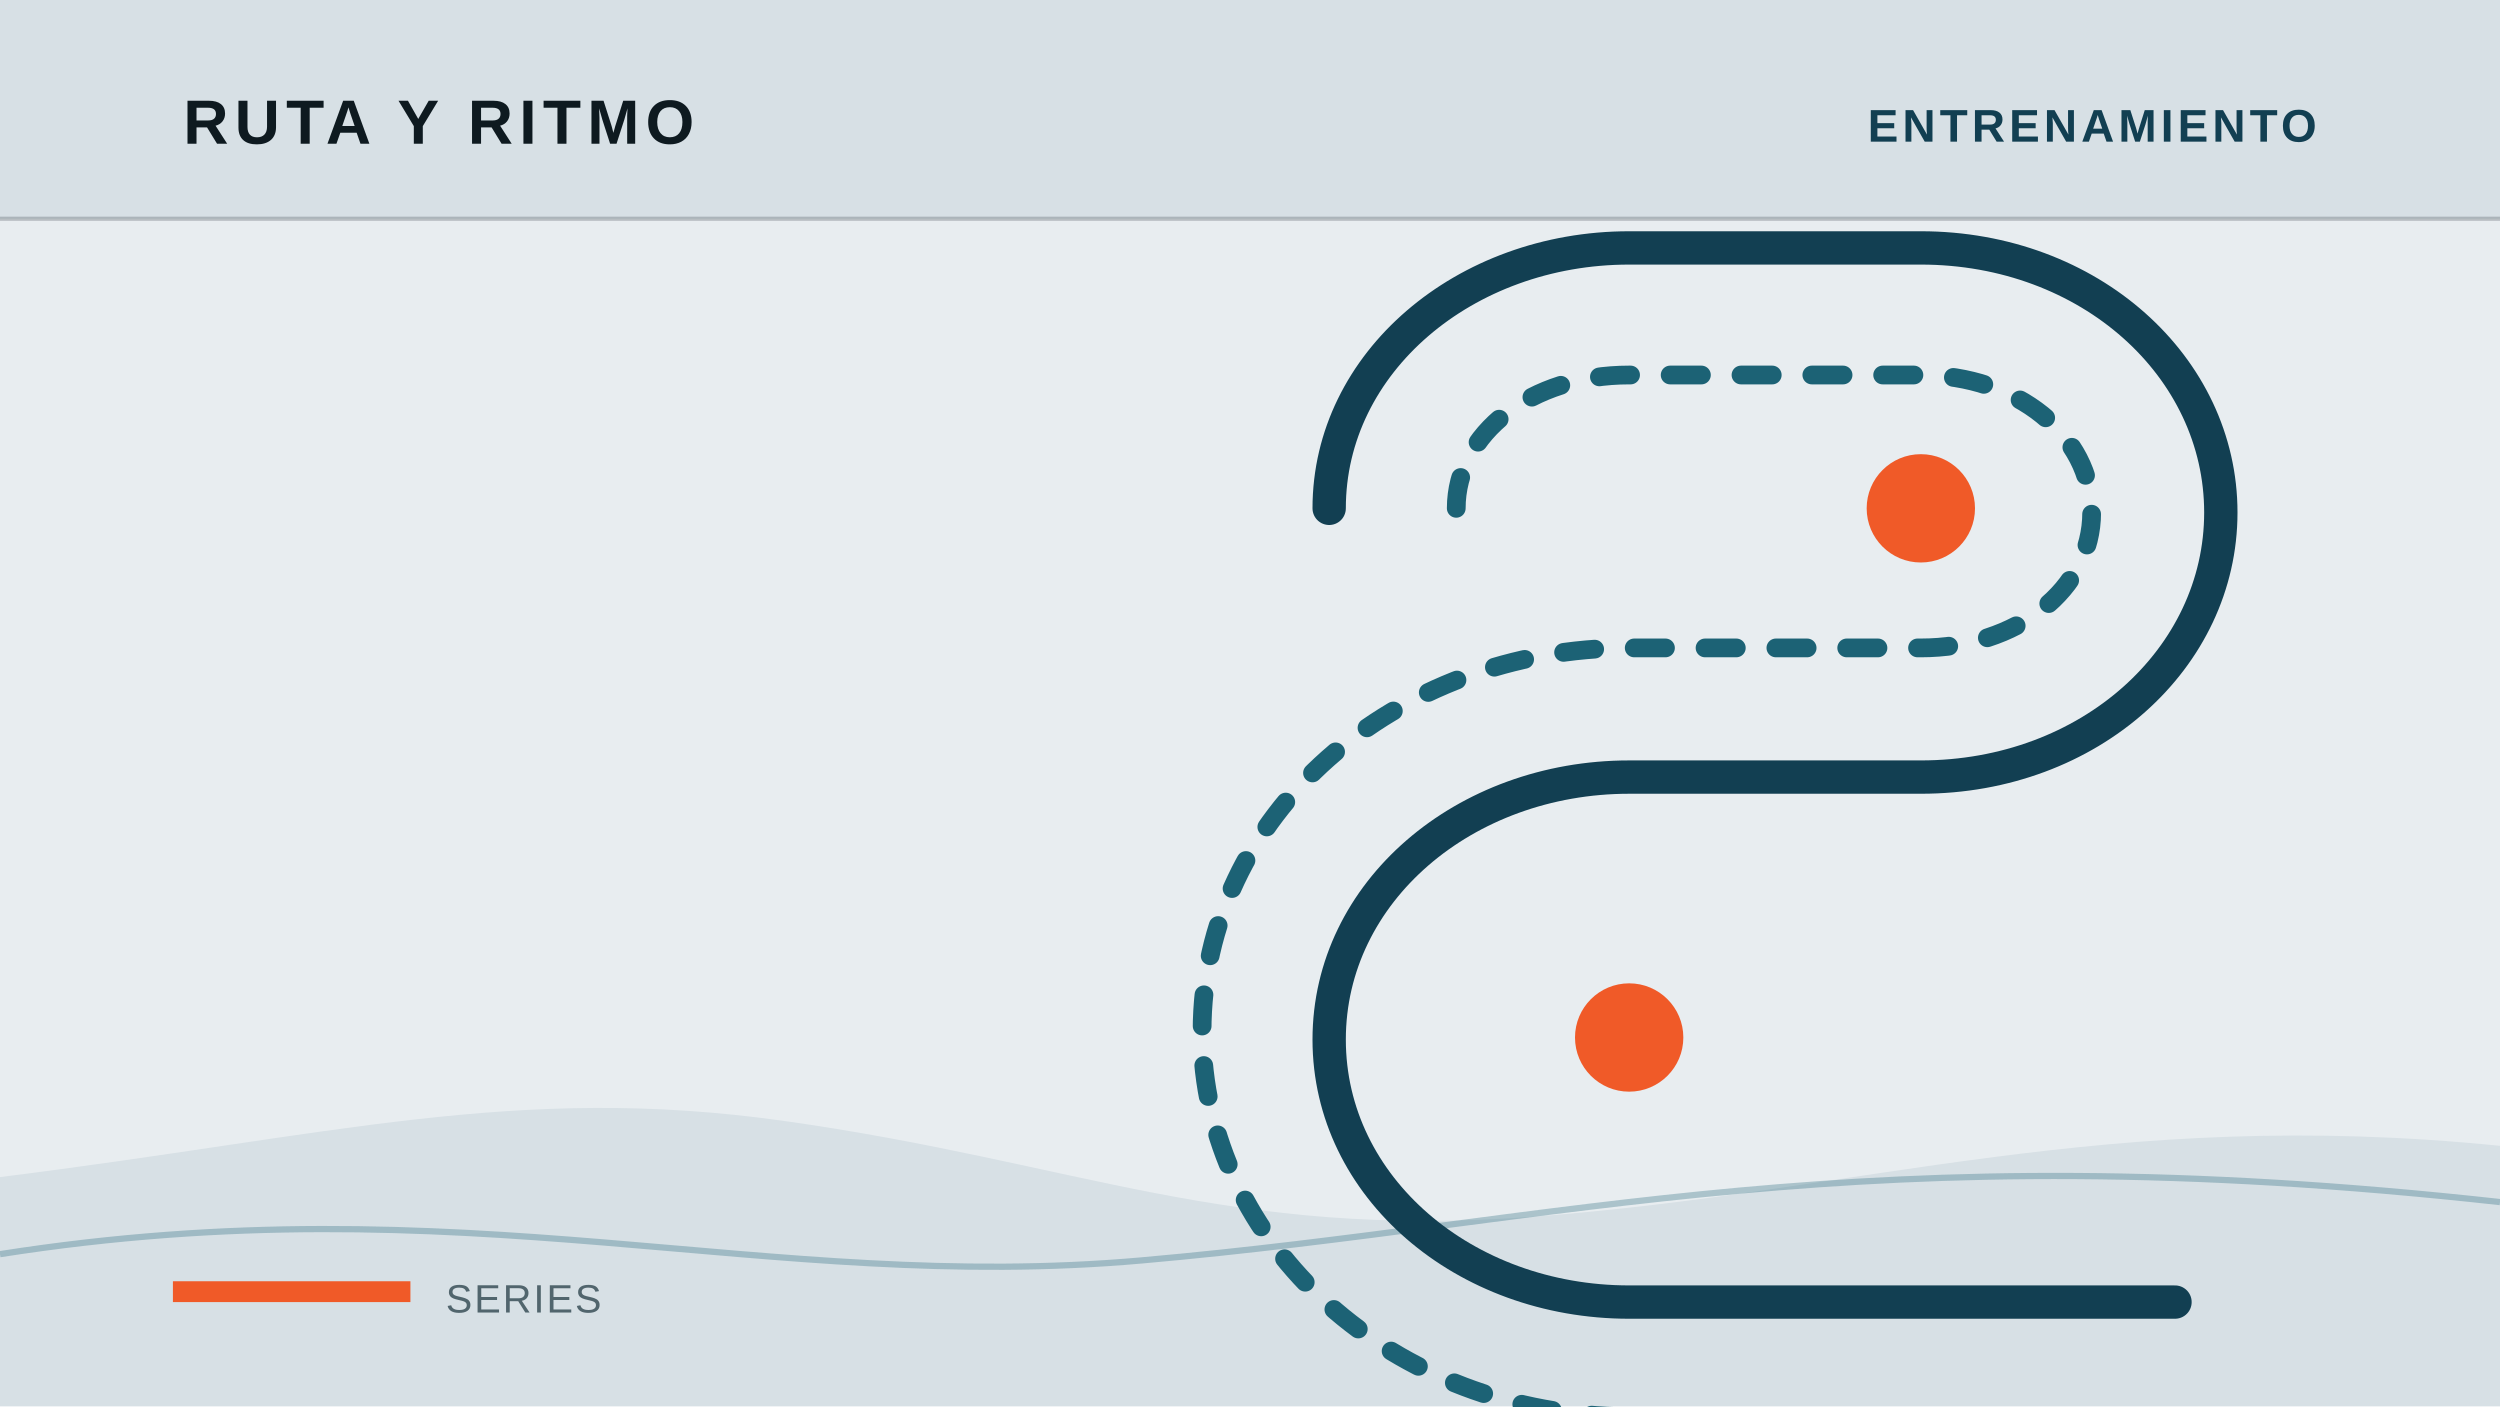
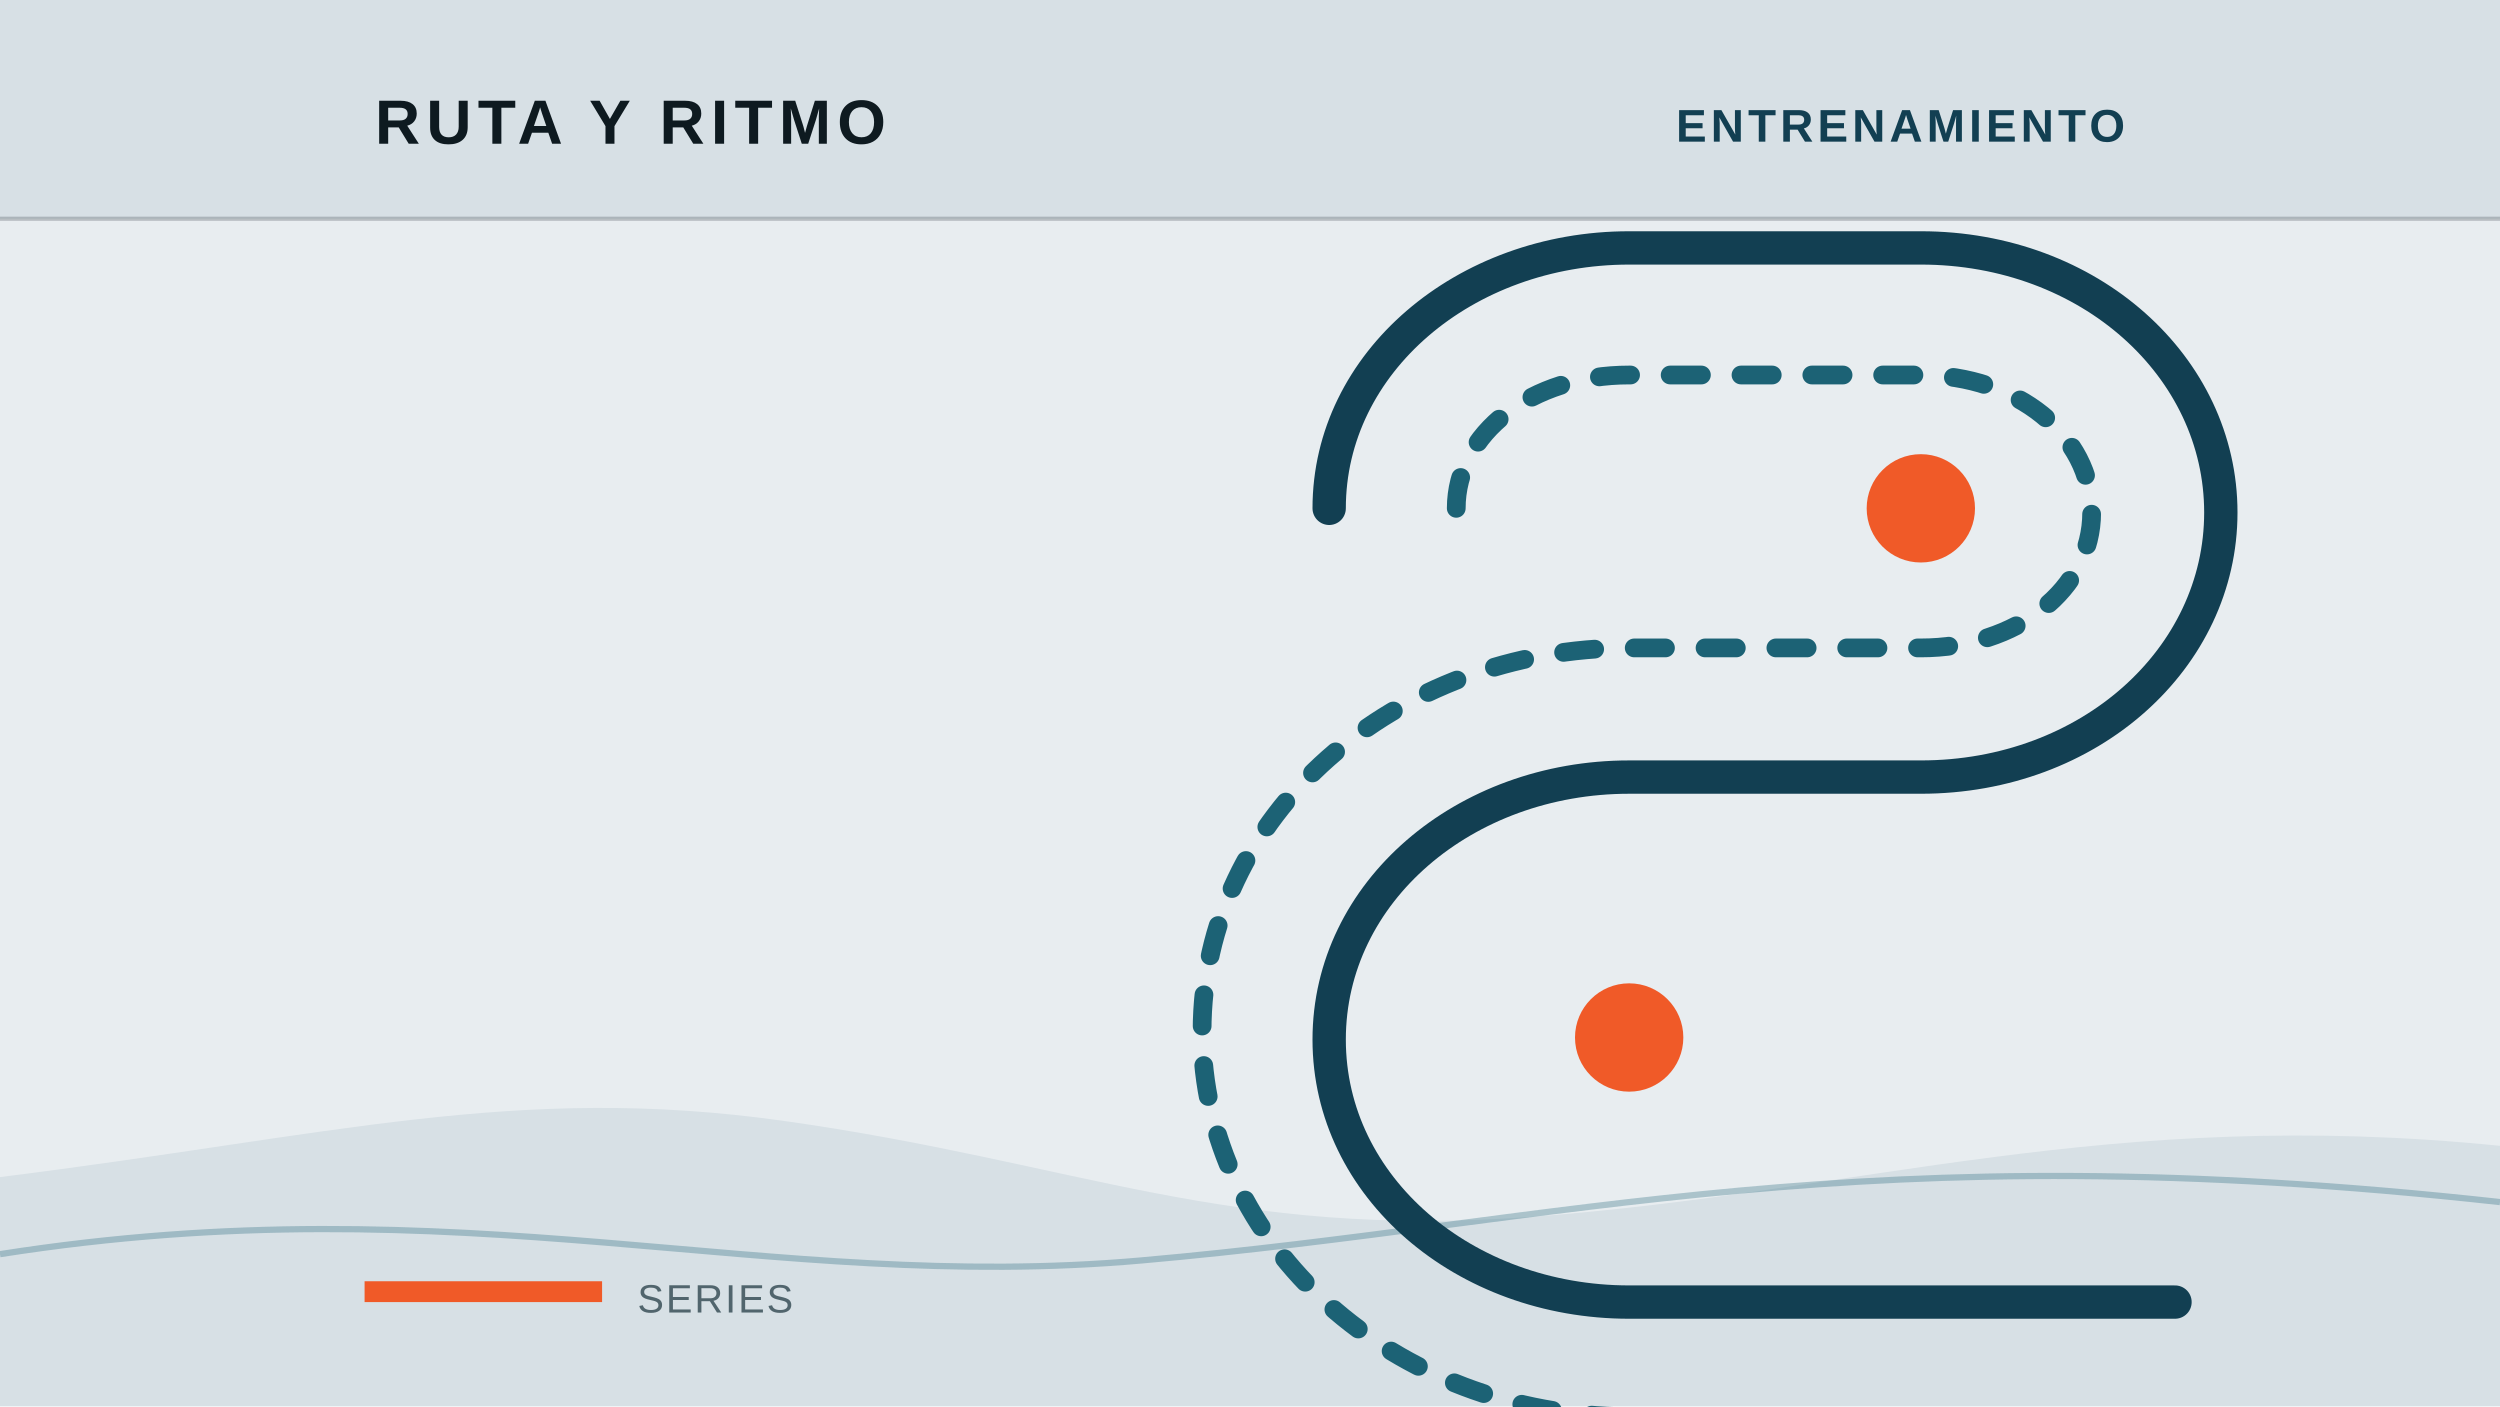
<svg xmlns="http://www.w3.org/2000/svg" viewBox="0 0 1200 675" role="img" aria-labelledby="title desc">
  <rect width="1200" height="675" fill="#E8EDF0" />
  <path d="M0 0h1200v105H0z" fill="#D7E0E5" />
  <path d="M0 105h1200" stroke="#0E1A20" stroke-opacity=".22" stroke-width="2" />
-   <text x="88" y="69" fill="#0E1A20" font-family="Arial, sans-serif" font-size="30" font-weight="700" letter-spacing="3">RUTA Y RITMO</text>
-   <text x="1112" y="68" text-anchor="end" fill="#123F52" font-family="Arial, sans-serif" font-size="22" font-weight="700" letter-spacing="2">ENTRENAMIENTO</text>
+   <text x="180" y="69" fill="#0E1A20" font-family="Arial, sans-serif" font-size="30" font-weight="700" letter-spacing="3">RUTA Y RITMO</text>
+   <text x="1020" y="68" text-anchor="end" fill="#123F52" font-family="Arial, sans-serif" font-size="22" font-weight="700" letter-spacing="2">ENTRENAMIENTO</text>
  <path d="M0 565c160-20 248-45 376-27 142 20 213 57 360 46 159-12 276-53 464-34v125H0Z" fill="#D7E0E5" />
  <path d="M0 602c223-35 367 19 548 3 204-18 344-62 652-28" fill="none" stroke="#1C6275" stroke-opacity=".3" stroke-width="3" />
  <g>
    <path d="M638 244c0-70 65-125 144-125h140c81 0 144 57 144 127s-63 127-144 127H782c-79 0-144 55-144 126s65 126 144 126h262" fill="none" stroke="#123F52" stroke-width="16" stroke-linecap="round" />
    <path d="M699 244c0-36 36-64 83-64h140c46 0 82 29 82 66s-36 65-82 65H782c-112 0-205 80-205 184 0 103 93 185 205 185" fill="none" stroke="#1C6275" stroke-width="9" stroke-dasharray="15 19" stroke-linecap="round" />
    <circle cx="922" cy="244" r="26" fill="#F05A28" />
    <circle cx="782" cy="498" r="26" fill="#F05A28" />
  </g>
-   <path d="M88 620h104" stroke="#F05A28" stroke-width="10" stroke-linecap="square" />
-   <text x="214" y="630" fill="#51656D" font-family="Arial, sans-serif" font-size="19" letter-spacing="1">SERIES</text>
+   <path d="M180 620h104" stroke="#F05A28" stroke-width="10" stroke-linecap="square" />
+   <text x="306" y="630" fill="#51656D" font-family="Arial, sans-serif" font-size="19" letter-spacing="1">SERIES</text>
</svg>
